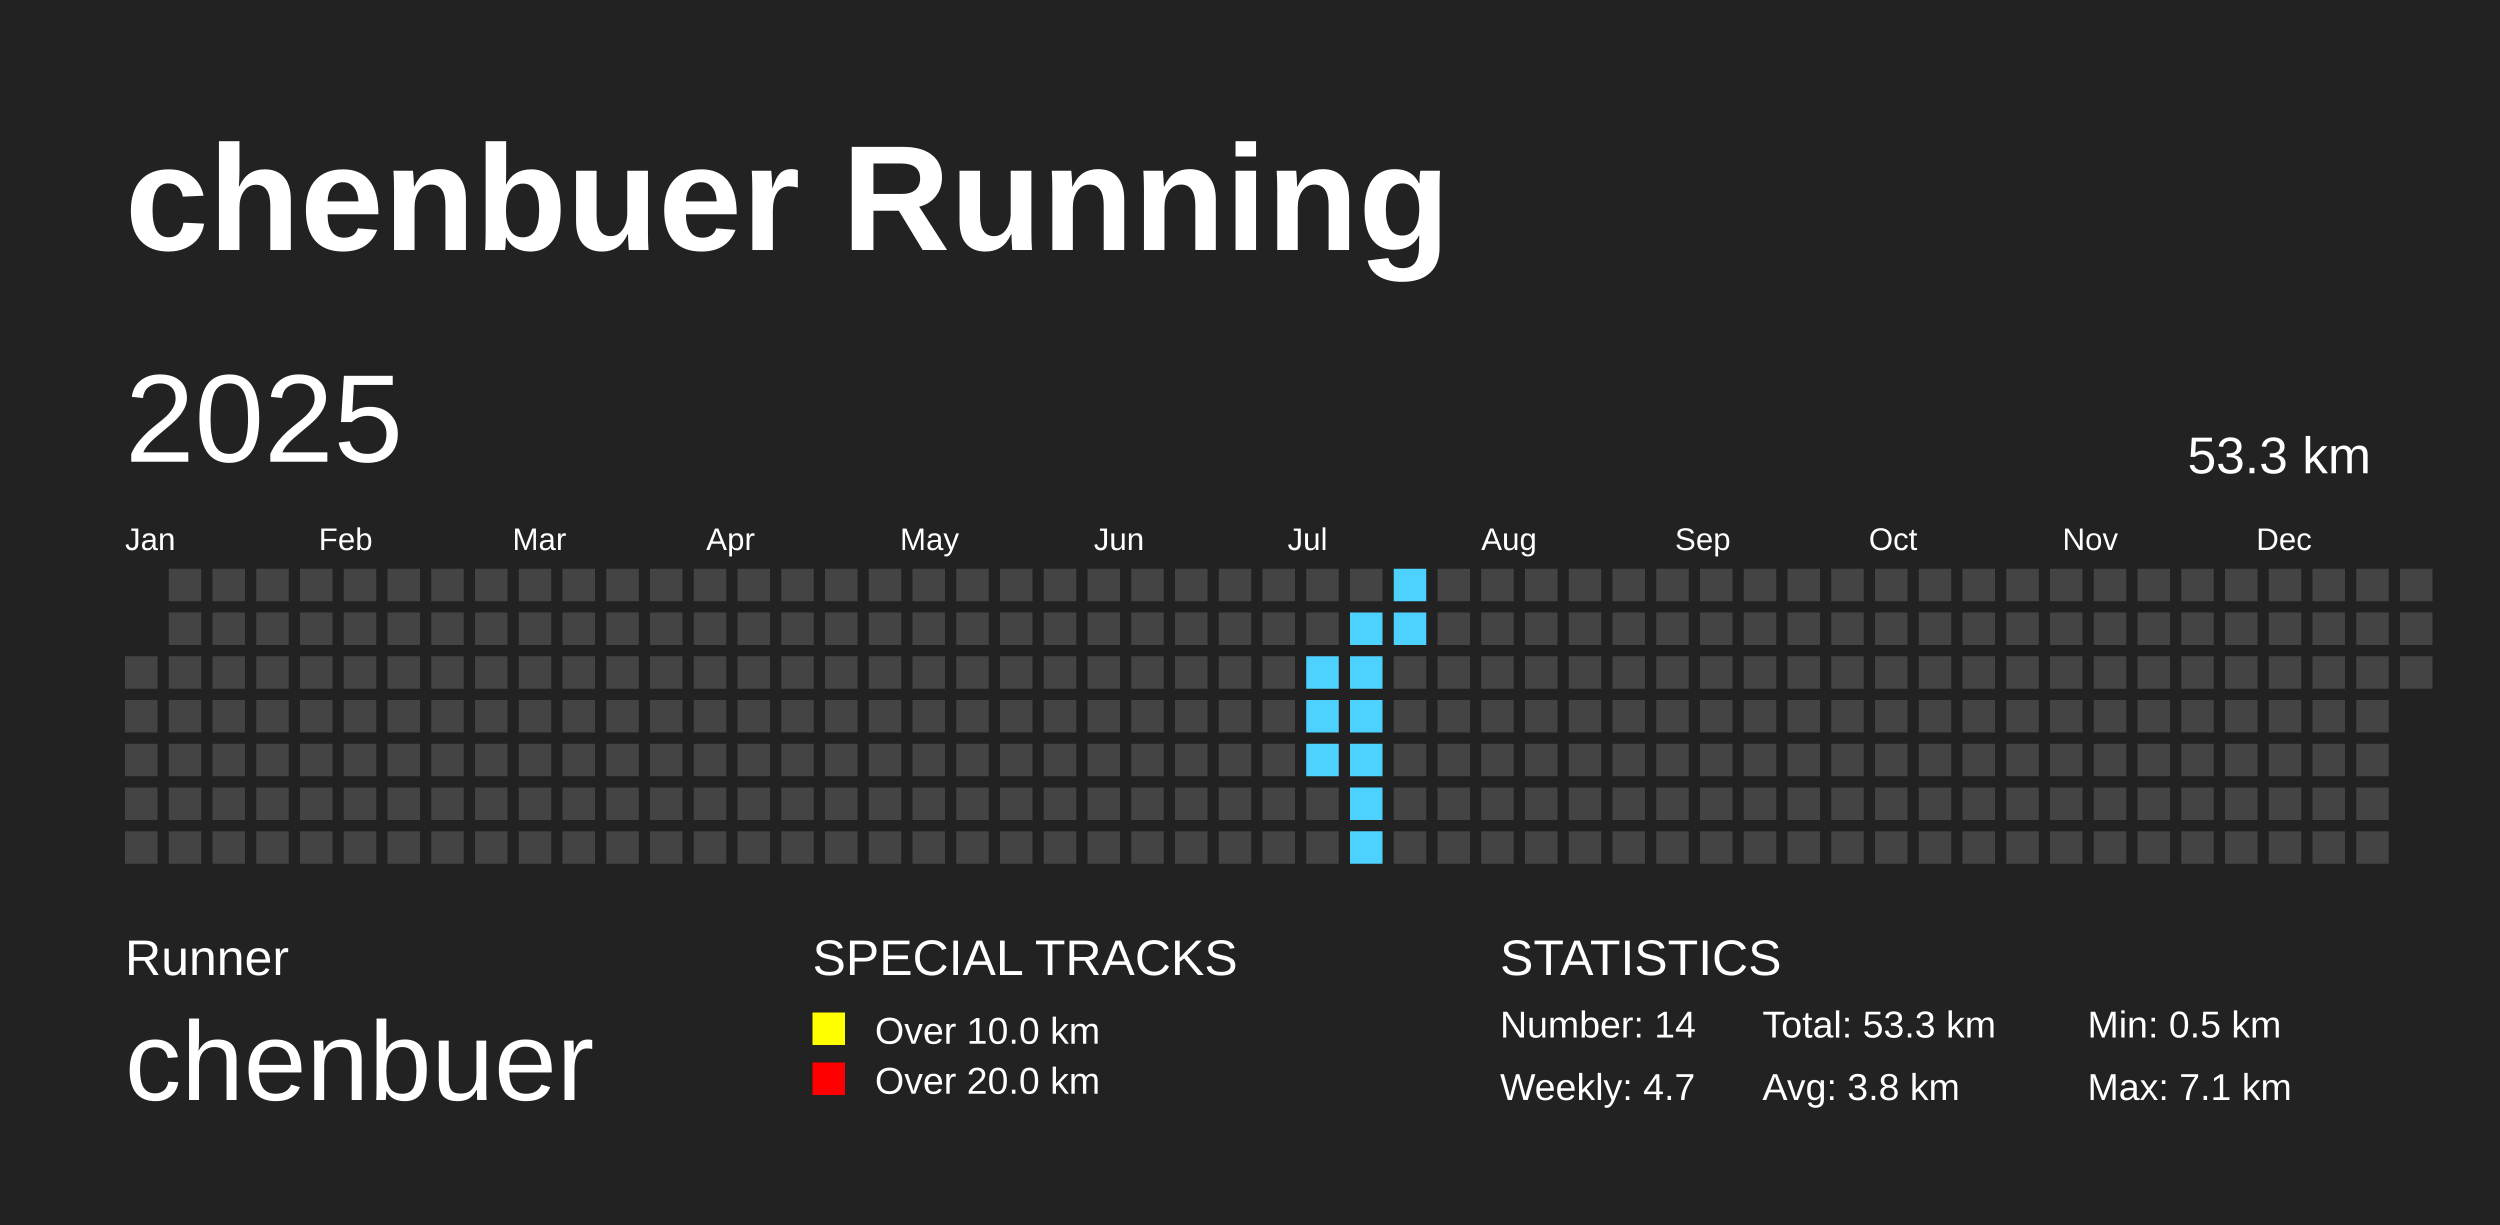
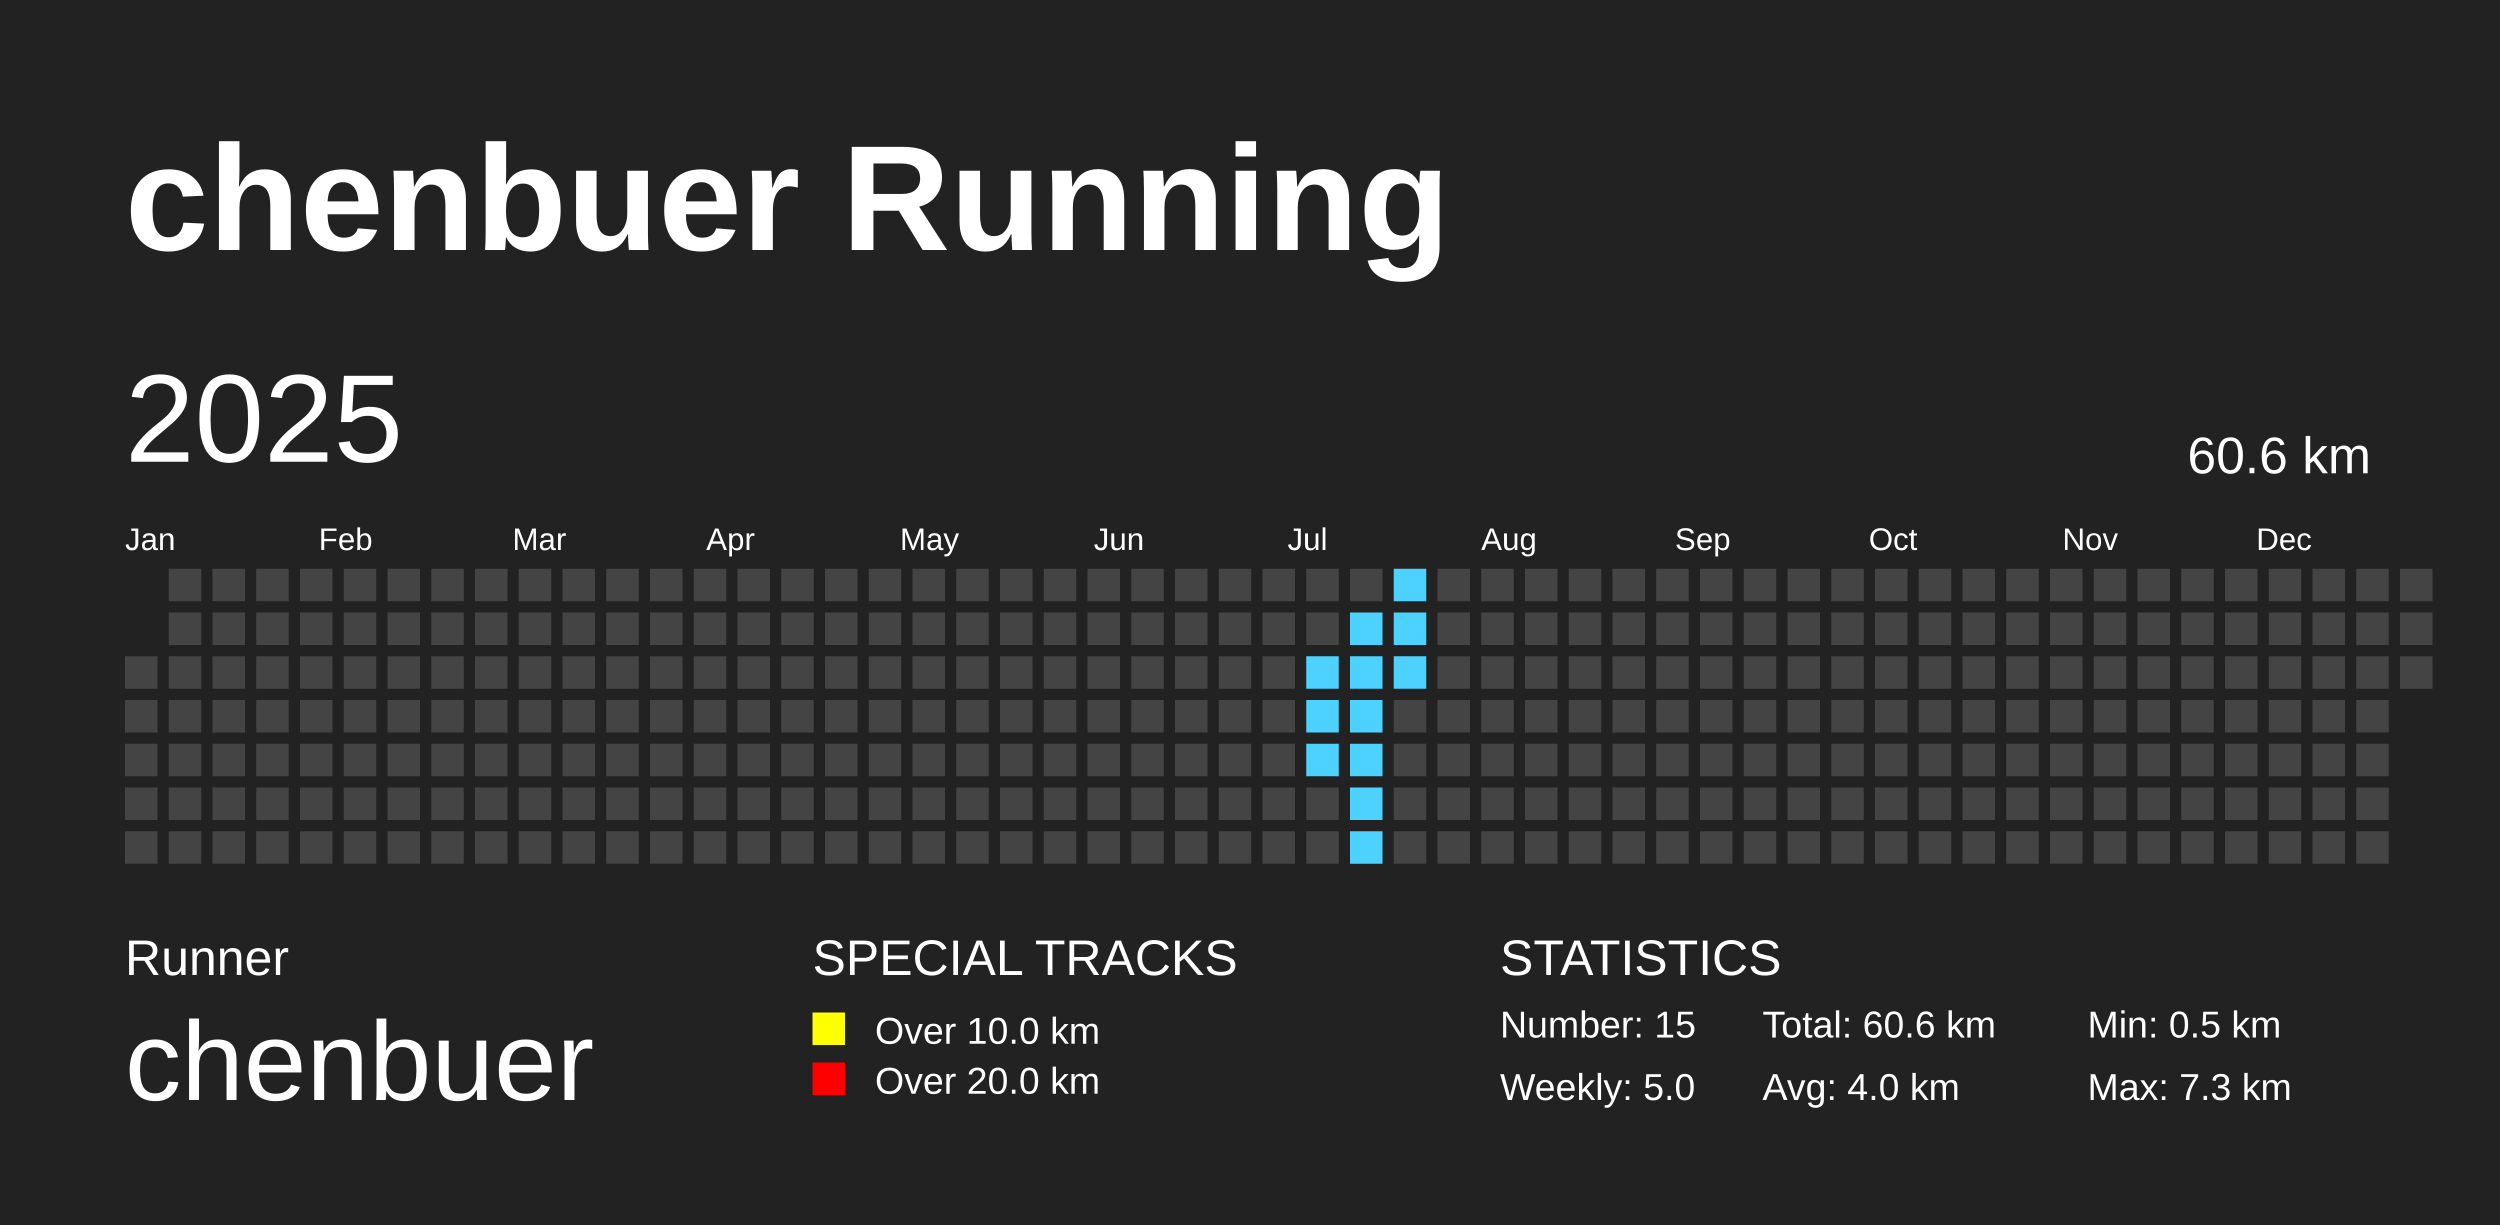
<svg xmlns="http://www.w3.org/2000/svg" baseProfile="full" height="98mm" version="1.1" viewBox="0,0,200,98" width="200mm">
  <defs />
  <rect fill="#222222" height="98" width="200" x="0" y="0" />
  <text fill="#FFFFFF" style="font-size:12px; font-family:Arial; font-weight:bold;" x="10" y="20">chenbuer Running</text>
  <text fill="#FFFFFF" style="font-size:4px; font-family:Arial" x="10" y="78">Runner</text>
  <text fill="#FFFFFF" style="font-size:9px; font-family:Arial" x="10" y="88">chenbuer</text>
  <text fill="#FFFFFF" style="font-size:4px; font-family:Arial" x="65" y="78">SPECIAL TRACKS</text>
  <rect fill="yellow" height="2.6" width="2.6" x="65" y="81" />
  <text fill="#FFFFFF" style="font-size:3px; font-family:Arial" x="70" y="83.5">Over 10.0 km</text>
  <rect fill="red" height="2.6" width="2.6" x="65" y="85" />
  <text fill="#FFFFFF" style="font-size:3px; font-family:Arial" x="70" y="87.5">Over 20.0 km</text>
  <text fill="#FFFFFF" style="font-size:4px; font-family:Arial" x="120" y="78">STATISTICS</text>
-   <text fill="#FFFFFF" style="font-size:3px; font-family:Arial" x="120" y="83">Number: 14</text>
-   <text fill="#FFFFFF" style="font-size:3px; font-family:Arial" x="120" y="88">Weekly: 4.7</text>
-   <text fill="#FFFFFF" style="font-size:3px; font-family:Arial" x="141" y="83">Total: 53.3 km</text>
-   <text fill="#FFFFFF" style="font-size:3px; font-family:Arial" x="141" y="88">Avg: 3.8 km</text>
+   <text fill="#FFFFFF" style="font-size:3px; font-family:Arial" x="120" y="83">Number: 15</text>
+   <text fill="#FFFFFF" style="font-size:3px; font-family:Arial" x="120" y="88">Weekly: 5.0</text>
+   <text fill="#FFFFFF" style="font-size:3px; font-family:Arial" x="141" y="83">Total: 60.6 km</text>
+   <text fill="#FFFFFF" style="font-size:3px; font-family:Arial" x="141" y="88">Avg: 4.0 km</text>
  <text fill="#FFFFFF" style="font-size:3px; font-family:Arial" x="167" y="83">Min: 0.5 km</text>
-   <text fill="#FFFFFF" style="font-size:3px; font-family:Arial" x="167" y="88">Max: 7.1 km</text>
+   <text fill="#FFFFFF" style="font-size:3px; font-family:Arial" x="167" y="88">Max: 7.3 km</text>
  <text dominant-baseline="hanging" fill="#FFFFFF" style="font-size:10.0px; font-family:Arial;" x="10" y="30">2025</text>
-   <text dominant-baseline="hanging" fill="#FFFFFF" style="font-size:4.125px; font-family:Arial;" x="175" y="35">53.3 km</text>
+   <text dominant-baseline="hanging" fill="#FFFFFF" style="font-size:4.125px; font-family:Arial;" x="175" y="35">60.6 km</text>
  <text fill="#FFFFFF" style="font-size:2.5px; font-family:Arial" x="10.0" y="44">Jan</text>
  <text fill="#FFFFFF" style="font-size:2.5px; font-family:Arial" x="25.5" y="44">Feb</text>
  <text fill="#FFFFFF" style="font-size:2.5px; font-family:Arial" x="41.0" y="44">Mar</text>
  <text fill="#FFFFFF" style="font-size:2.5px; font-family:Arial" x="56.5" y="44">Apr</text>
  <text fill="#FFFFFF" style="font-size:2.5px; font-family:Arial" x="72.0" y="44">May</text>
  <text fill="#FFFFFF" style="font-size:2.5px; font-family:Arial" x="87.5" y="44">Jun</text>
  <text fill="#FFFFFF" style="font-size:2.5px; font-family:Arial" x="103.0" y="44">Jul</text>
  <text fill="#FFFFFF" style="font-size:2.5px; font-family:Arial" x="118.5" y="44">Aug</text>
  <text fill="#FFFFFF" style="font-size:2.5px; font-family:Arial" x="134.0" y="44">Sep</text>
  <text fill="#FFFFFF" style="font-size:2.5px; font-family:Arial" x="149.5" y="44">Oct</text>
  <text fill="#FFFFFF" style="font-size:2.5px; font-family:Arial" x="165.0" y="44">Nov</text>
  <text fill="#FFFFFF" style="font-size:2.5px; font-family:Arial" x="180.5" y="44">Dec</text>
  <rect fill="#444444" height="2.6" width="2.6" x="10.0" y="52.5" />
  <rect fill="#444444" height="2.6" width="2.6" x="10.0" y="56.0" />
  <rect fill="#444444" height="2.6" width="2.6" x="10.0" y="59.5" />
  <rect fill="#444444" height="2.6" width="2.6" x="10.0" y="63.0" />
  <rect fill="#444444" height="2.6" width="2.6" x="10.0" y="66.5" />
  <rect fill="#444444" height="2.6" width="2.6" x="13.5" y="45.5" />
  <rect fill="#444444" height="2.6" width="2.6" x="13.5" y="49.0" />
  <rect fill="#444444" height="2.6" width="2.6" x="13.5" y="52.5" />
  <rect fill="#444444" height="2.6" width="2.6" x="13.5" y="56.0" />
  <rect fill="#444444" height="2.6" width="2.6" x="13.5" y="59.5" />
  <rect fill="#444444" height="2.6" width="2.6" x="13.5" y="63.0" />
  <rect fill="#444444" height="2.6" width="2.6" x="13.5" y="66.5" />
  <rect fill="#444444" height="2.6" width="2.6" x="17.0" y="45.5" />
  <rect fill="#444444" height="2.6" width="2.6" x="17.0" y="49.0" />
  <rect fill="#444444" height="2.6" width="2.6" x="17.0" y="52.5" />
  <rect fill="#444444" height="2.6" width="2.6" x="17.0" y="56.0" />
  <rect fill="#444444" height="2.6" width="2.6" x="17.0" y="59.5" />
  <rect fill="#444444" height="2.6" width="2.6" x="17.0" y="63.0" />
  <rect fill="#444444" height="2.6" width="2.6" x="17.0" y="66.5" />
  <rect fill="#444444" height="2.6" width="2.6" x="20.5" y="45.5" />
  <rect fill="#444444" height="2.6" width="2.6" x="20.5" y="49.0" />
  <rect fill="#444444" height="2.6" width="2.6" x="20.5" y="52.5" />
  <rect fill="#444444" height="2.6" width="2.6" x="20.5" y="56.0" />
  <rect fill="#444444" height="2.6" width="2.6" x="20.5" y="59.5" />
  <rect fill="#444444" height="2.6" width="2.6" x="20.5" y="63.0" />
  <rect fill="#444444" height="2.6" width="2.6" x="20.5" y="66.5" />
  <rect fill="#444444" height="2.6" width="2.6" x="24.0" y="45.5" />
  <rect fill="#444444" height="2.6" width="2.6" x="24.0" y="49.0" />
  <rect fill="#444444" height="2.6" width="2.6" x="24.0" y="52.5" />
  <rect fill="#444444" height="2.6" width="2.6" x="24.0" y="56.0" />
  <rect fill="#444444" height="2.6" width="2.6" x="24.0" y="59.5" />
  <rect fill="#444444" height="2.6" width="2.6" x="24.0" y="63.0" />
  <rect fill="#444444" height="2.6" width="2.6" x="24.0" y="66.5" />
  <rect fill="#444444" height="2.6" width="2.6" x="27.5" y="45.5" />
  <rect fill="#444444" height="2.6" width="2.6" x="27.5" y="49.0" />
  <rect fill="#444444" height="2.6" width="2.6" x="27.5" y="52.5" />
  <rect fill="#444444" height="2.6" width="2.6" x="27.5" y="56.0" />
  <rect fill="#444444" height="2.6" width="2.6" x="27.5" y="59.5" />
  <rect fill="#444444" height="2.6" width="2.6" x="27.5" y="63.0" />
  <rect fill="#444444" height="2.6" width="2.6" x="27.5" y="66.5" />
  <rect fill="#444444" height="2.6" width="2.6" x="31.0" y="45.5" />
  <rect fill="#444444" height="2.6" width="2.6" x="31.0" y="49.0" />
  <rect fill="#444444" height="2.6" width="2.6" x="31.0" y="52.5" />
  <rect fill="#444444" height="2.6" width="2.6" x="31.0" y="56.0" />
  <rect fill="#444444" height="2.6" width="2.6" x="31.0" y="59.5" />
  <rect fill="#444444" height="2.6" width="2.6" x="31.0" y="63.0" />
  <rect fill="#444444" height="2.6" width="2.6" x="31.0" y="66.5" />
  <rect fill="#444444" height="2.6" width="2.6" x="34.5" y="45.5" />
  <rect fill="#444444" height="2.6" width="2.6" x="34.5" y="49.0" />
  <rect fill="#444444" height="2.6" width="2.6" x="34.5" y="52.5" />
  <rect fill="#444444" height="2.6" width="2.6" x="34.5" y="56.0" />
  <rect fill="#444444" height="2.6" width="2.6" x="34.5" y="59.5" />
  <rect fill="#444444" height="2.6" width="2.6" x="34.5" y="63.0" />
  <rect fill="#444444" height="2.6" width="2.6" x="34.5" y="66.5" />
  <rect fill="#444444" height="2.6" width="2.6" x="38.0" y="45.5" />
  <rect fill="#444444" height="2.6" width="2.6" x="38.0" y="49.0" />
  <rect fill="#444444" height="2.6" width="2.6" x="38.0" y="52.5" />
  <rect fill="#444444" height="2.6" width="2.6" x="38.0" y="56.0" />
  <rect fill="#444444" height="2.6" width="2.6" x="38.0" y="59.5" />
  <rect fill="#444444" height="2.6" width="2.6" x="38.0" y="63.0" />
  <rect fill="#444444" height="2.6" width="2.6" x="38.0" y="66.5" />
  <rect fill="#444444" height="2.6" width="2.6" x="41.5" y="45.5" />
  <rect fill="#444444" height="2.6" width="2.6" x="41.5" y="49.0" />
  <rect fill="#444444" height="2.6" width="2.6" x="41.5" y="52.5" />
  <rect fill="#444444" height="2.6" width="2.6" x="41.5" y="56.0" />
  <rect fill="#444444" height="2.6" width="2.6" x="41.5" y="59.5" />
  <rect fill="#444444" height="2.6" width="2.6" x="41.5" y="63.0" />
  <rect fill="#444444" height="2.6" width="2.6" x="41.5" y="66.5" />
  <rect fill="#444444" height="2.6" width="2.6" x="45.0" y="45.5" />
  <rect fill="#444444" height="2.6" width="2.6" x="45.0" y="49.0" />
  <rect fill="#444444" height="2.6" width="2.6" x="45.0" y="52.5" />
  <rect fill="#444444" height="2.6" width="2.6" x="45.0" y="56.0" />
  <rect fill="#444444" height="2.6" width="2.6" x="45.0" y="59.5" />
  <rect fill="#444444" height="2.6" width="2.6" x="45.0" y="63.0" />
  <rect fill="#444444" height="2.6" width="2.6" x="45.0" y="66.5" />
  <rect fill="#444444" height="2.6" width="2.6" x="48.5" y="45.5" />
  <rect fill="#444444" height="2.6" width="2.6" x="48.5" y="49.0" />
  <rect fill="#444444" height="2.6" width="2.6" x="48.5" y="52.5" />
  <rect fill="#444444" height="2.6" width="2.6" x="48.5" y="56.0" />
  <rect fill="#444444" height="2.6" width="2.6" x="48.5" y="59.5" />
  <rect fill="#444444" height="2.6" width="2.6" x="48.5" y="63.0" />
  <rect fill="#444444" height="2.6" width="2.6" x="48.5" y="66.5" />
  <rect fill="#444444" height="2.6" width="2.6" x="52.0" y="45.5" />
  <rect fill="#444444" height="2.6" width="2.6" x="52.0" y="49.0" />
  <rect fill="#444444" height="2.6" width="2.6" x="52.0" y="52.5" />
  <rect fill="#444444" height="2.6" width="2.6" x="52.0" y="56.0" />
  <rect fill="#444444" height="2.6" width="2.6" x="52.0" y="59.5" />
  <rect fill="#444444" height="2.6" width="2.6" x="52.0" y="63.0" />
  <rect fill="#444444" height="2.6" width="2.6" x="52.0" y="66.5" />
  <rect fill="#444444" height="2.6" width="2.6" x="55.5" y="45.5" />
  <rect fill="#444444" height="2.6" width="2.6" x="55.5" y="49.0" />
  <rect fill="#444444" height="2.6" width="2.6" x="55.5" y="52.5" />
  <rect fill="#444444" height="2.6" width="2.6" x="55.5" y="56.0" />
  <rect fill="#444444" height="2.6" width="2.6" x="55.5" y="59.5" />
  <rect fill="#444444" height="2.6" width="2.6" x="55.5" y="63.0" />
  <rect fill="#444444" height="2.6" width="2.6" x="55.5" y="66.5" />
  <rect fill="#444444" height="2.6" width="2.6" x="59.0" y="45.5" />
  <rect fill="#444444" height="2.6" width="2.6" x="59.0" y="49.0" />
  <rect fill="#444444" height="2.6" width="2.6" x="59.0" y="52.5" />
  <rect fill="#444444" height="2.6" width="2.6" x="59.0" y="56.0" />
  <rect fill="#444444" height="2.6" width="2.6" x="59.0" y="59.5" />
  <rect fill="#444444" height="2.6" width="2.6" x="59.0" y="63.0" />
  <rect fill="#444444" height="2.6" width="2.6" x="59.0" y="66.5" />
  <rect fill="#444444" height="2.6" width="2.6" x="62.5" y="45.5" />
  <rect fill="#444444" height="2.6" width="2.6" x="62.5" y="49.0" />
  <rect fill="#444444" height="2.6" width="2.6" x="62.5" y="52.5" />
  <rect fill="#444444" height="2.6" width="2.6" x="62.5" y="56.0" />
  <rect fill="#444444" height="2.6" width="2.6" x="62.5" y="59.5" />
  <rect fill="#444444" height="2.6" width="2.6" x="62.5" y="63.0" />
  <rect fill="#444444" height="2.6" width="2.6" x="62.5" y="66.5" />
  <rect fill="#444444" height="2.6" width="2.6" x="66.0" y="45.5" />
  <rect fill="#444444" height="2.6" width="2.6" x="66.0" y="49.0" />
  <rect fill="#444444" height="2.6" width="2.6" x="66.0" y="52.5" />
  <rect fill="#444444" height="2.6" width="2.6" x="66.0" y="56.0" />
  <rect fill="#444444" height="2.6" width="2.6" x="66.0" y="59.5" />
  <rect fill="#444444" height="2.6" width="2.6" x="66.0" y="63.0" />
  <rect fill="#444444" height="2.6" width="2.6" x="66.0" y="66.5" />
  <rect fill="#444444" height="2.6" width="2.6" x="69.5" y="45.5" />
  <rect fill="#444444" height="2.6" width="2.6" x="69.5" y="49.0" />
  <rect fill="#444444" height="2.6" width="2.6" x="69.5" y="52.5" />
  <rect fill="#444444" height="2.6" width="2.6" x="69.5" y="56.0" />
  <rect fill="#444444" height="2.6" width="2.6" x="69.5" y="59.5" />
  <rect fill="#444444" height="2.6" width="2.6" x="69.5" y="63.0" />
  <rect fill="#444444" height="2.6" width="2.6" x="69.5" y="66.5" />
  <rect fill="#444444" height="2.6" width="2.6" x="73.0" y="45.5" />
  <rect fill="#444444" height="2.6" width="2.6" x="73.0" y="49.0" />
  <rect fill="#444444" height="2.6" width="2.6" x="73.0" y="52.5" />
  <rect fill="#444444" height="2.6" width="2.6" x="73.0" y="56.0" />
  <rect fill="#444444" height="2.6" width="2.6" x="73.0" y="59.5" />
  <rect fill="#444444" height="2.6" width="2.6" x="73.0" y="63.0" />
  <rect fill="#444444" height="2.6" width="2.6" x="73.0" y="66.5" />
  <rect fill="#444444" height="2.6" width="2.6" x="76.5" y="45.5" />
  <rect fill="#444444" height="2.6" width="2.6" x="76.5" y="49.0" />
  <rect fill="#444444" height="2.6" width="2.6" x="76.5" y="52.5" />
  <rect fill="#444444" height="2.6" width="2.6" x="76.5" y="56.0" />
  <rect fill="#444444" height="2.6" width="2.6" x="76.5" y="59.5" />
  <rect fill="#444444" height="2.6" width="2.6" x="76.5" y="63.0" />
  <rect fill="#444444" height="2.6" width="2.6" x="76.5" y="66.5" />
  <rect fill="#444444" height="2.6" width="2.6" x="80.0" y="45.5" />
  <rect fill="#444444" height="2.6" width="2.6" x="80.0" y="49.0" />
  <rect fill="#444444" height="2.6" width="2.6" x="80.0" y="52.5" />
  <rect fill="#444444" height="2.6" width="2.6" x="80.0" y="56.0" />
  <rect fill="#444444" height="2.6" width="2.6" x="80.0" y="59.5" />
  <rect fill="#444444" height="2.6" width="2.6" x="80.0" y="63.0" />
  <rect fill="#444444" height="2.6" width="2.6" x="80.0" y="66.5" />
  <rect fill="#444444" height="2.6" width="2.6" x="83.5" y="45.5" />
  <rect fill="#444444" height="2.6" width="2.6" x="83.5" y="49.0" />
  <rect fill="#444444" height="2.6" width="2.6" x="83.5" y="52.5" />
  <rect fill="#444444" height="2.6" width="2.6" x="83.5" y="56.0" />
  <rect fill="#444444" height="2.6" width="2.6" x="83.5" y="59.5" />
  <rect fill="#444444" height="2.6" width="2.6" x="83.5" y="63.0" />
  <rect fill="#444444" height="2.6" width="2.6" x="83.5" y="66.5" />
  <rect fill="#444444" height="2.6" width="2.6" x="87.0" y="45.5" />
  <rect fill="#444444" height="2.6" width="2.6" x="87.0" y="49.0" />
  <rect fill="#444444" height="2.6" width="2.6" x="87.0" y="52.5" />
  <rect fill="#444444" height="2.6" width="2.6" x="87.0" y="56.0" />
  <rect fill="#444444" height="2.6" width="2.6" x="87.0" y="59.5" />
  <rect fill="#444444" height="2.6" width="2.6" x="87.0" y="63.0" />
  <rect fill="#444444" height="2.6" width="2.6" x="87.0" y="66.5" />
  <rect fill="#444444" height="2.6" width="2.6" x="90.5" y="45.5" />
  <rect fill="#444444" height="2.6" width="2.6" x="90.5" y="49.0" />
  <rect fill="#444444" height="2.6" width="2.6" x="90.5" y="52.5" />
  <rect fill="#444444" height="2.6" width="2.6" x="90.5" y="56.0" />
  <rect fill="#444444" height="2.6" width="2.6" x="90.5" y="59.5" />
  <rect fill="#444444" height="2.6" width="2.6" x="90.5" y="63.0" />
  <rect fill="#444444" height="2.6" width="2.6" x="90.5" y="66.5" />
  <rect fill="#444444" height="2.6" width="2.6" x="94.0" y="45.5" />
  <rect fill="#444444" height="2.6" width="2.6" x="94.0" y="49.0" />
  <rect fill="#444444" height="2.6" width="2.6" x="94.0" y="52.5" />
  <rect fill="#444444" height="2.6" width="2.6" x="94.0" y="56.0" />
  <rect fill="#444444" height="2.6" width="2.6" x="94.0" y="59.5" />
  <rect fill="#444444" height="2.6" width="2.6" x="94.0" y="63.0" />
  <rect fill="#444444" height="2.6" width="2.6" x="94.0" y="66.5" />
  <rect fill="#444444" height="2.6" width="2.6" x="97.5" y="45.5" />
  <rect fill="#444444" height="2.6" width="2.6" x="97.5" y="49.0" />
  <rect fill="#444444" height="2.6" width="2.6" x="97.5" y="52.5" />
  <rect fill="#444444" height="2.6" width="2.6" x="97.5" y="56.0" />
  <rect fill="#444444" height="2.6" width="2.6" x="97.5" y="59.5" />
  <rect fill="#444444" height="2.6" width="2.6" x="97.5" y="63.0" />
  <rect fill="#444444" height="2.6" width="2.6" x="97.5" y="66.5" />
  <rect fill="#444444" height="2.6" width="2.6" x="101.0" y="45.5" />
  <rect fill="#444444" height="2.6" width="2.6" x="101.0" y="49.0" />
  <rect fill="#444444" height="2.6" width="2.6" x="101.0" y="52.5" />
  <rect fill="#444444" height="2.6" width="2.6" x="101.0" y="56.0" />
  <rect fill="#444444" height="2.6" width="2.6" x="101.0" y="59.5" />
  <rect fill="#444444" height="2.6" width="2.6" x="101.0" y="63.0" />
  <rect fill="#444444" height="2.6" width="2.6" x="101.0" y="66.5" />
  <rect fill="#444444" height="2.6" width="2.6" x="104.5" y="45.5" />
  <rect fill="#444444" height="2.6" width="2.6" x="104.5" y="49.0" />
  <rect fill="#4DD2FF" height="2.6" width="2.6" x="104.5" y="52.5" />
  <rect fill="#4DD2FF" height="2.6" width="2.6" x="104.5" y="56.0" />
  <rect fill="#4DD2FF" height="2.6" width="2.6" x="104.5" y="59.5" />
  <rect fill="#444444" height="2.6" width="2.6" x="104.5" y="63.0" />
  <rect fill="#444444" height="2.6" width="2.6" x="104.5" y="66.5" />
  <rect fill="#444444" height="2.6" width="2.6" x="108.0" y="45.5" />
  <rect fill="#4DD2FF" height="2.6" width="2.6" x="108.0" y="49.0" />
  <rect fill="#4DD2FF" height="2.6" width="2.6" x="108.0" y="52.5" />
  <rect fill="#4DD2FF" height="2.6" width="2.6" x="108.0" y="56.0" />
  <rect fill="#4DD2FF" height="2.6" width="2.6" x="108.0" y="59.5" />
  <rect fill="#4DD2FF" height="2.6" width="2.6" x="108.0" y="63.0" />
  <rect fill="#4DD2FF" height="2.6" width="2.6" x="108.0" y="66.5" />
  <rect fill="#4DD2FF" height="2.6" width="2.6" x="111.5" y="45.5" />
  <rect fill="#4DD2FF" height="2.6" width="2.6" x="111.5" y="49.0" />
-   <rect fill="#444444" height="2.6" width="2.6" x="111.5" y="52.5" />
+   <rect fill="#4DD2FF" height="2.6" width="2.6" x="111.5" y="52.5" />
  <rect fill="#444444" height="2.6" width="2.6" x="111.5" y="56.0" />
  <rect fill="#444444" height="2.6" width="2.6" x="111.5" y="59.5" />
  <rect fill="#444444" height="2.6" width="2.6" x="111.5" y="63.0" />
  <rect fill="#444444" height="2.6" width="2.6" x="111.5" y="66.5" />
  <rect fill="#444444" height="2.6" width="2.6" x="115.0" y="45.5" />
  <rect fill="#444444" height="2.6" width="2.6" x="115.0" y="49.0" />
  <rect fill="#444444" height="2.6" width="2.6" x="115.0" y="52.5" />
  <rect fill="#444444" height="2.6" width="2.6" x="115.0" y="56.0" />
  <rect fill="#444444" height="2.6" width="2.6" x="115.0" y="59.5" />
  <rect fill="#444444" height="2.6" width="2.6" x="115.0" y="63.0" />
  <rect fill="#444444" height="2.6" width="2.6" x="115.0" y="66.5" />
  <rect fill="#444444" height="2.6" width="2.6" x="118.5" y="45.5" />
  <rect fill="#444444" height="2.6" width="2.6" x="118.5" y="49.0" />
  <rect fill="#444444" height="2.6" width="2.6" x="118.5" y="52.5" />
  <rect fill="#444444" height="2.6" width="2.6" x="118.5" y="56.0" />
  <rect fill="#444444" height="2.6" width="2.6" x="118.5" y="59.5" />
  <rect fill="#444444" height="2.6" width="2.6" x="118.5" y="63.0" />
  <rect fill="#444444" height="2.6" width="2.6" x="118.5" y="66.5" />
  <rect fill="#444444" height="2.6" width="2.6" x="122.0" y="45.5" />
  <rect fill="#444444" height="2.6" width="2.6" x="122.0" y="49.0" />
  <rect fill="#444444" height="2.6" width="2.6" x="122.0" y="52.5" />
  <rect fill="#444444" height="2.6" width="2.6" x="122.0" y="56.0" />
  <rect fill="#444444" height="2.6" width="2.6" x="122.0" y="59.5" />
  <rect fill="#444444" height="2.6" width="2.6" x="122.0" y="63.0" />
  <rect fill="#444444" height="2.6" width="2.6" x="122.0" y="66.5" />
  <rect fill="#444444" height="2.6" width="2.6" x="125.5" y="45.5" />
  <rect fill="#444444" height="2.6" width="2.6" x="125.5" y="49.0" />
  <rect fill="#444444" height="2.6" width="2.6" x="125.5" y="52.5" />
  <rect fill="#444444" height="2.6" width="2.6" x="125.5" y="56.0" />
  <rect fill="#444444" height="2.6" width="2.6" x="125.5" y="59.5" />
  <rect fill="#444444" height="2.6" width="2.6" x="125.5" y="63.0" />
  <rect fill="#444444" height="2.6" width="2.6" x="125.5" y="66.5" />
  <rect fill="#444444" height="2.6" width="2.6" x="129.0" y="45.5" />
  <rect fill="#444444" height="2.6" width="2.6" x="129.0" y="49.0" />
  <rect fill="#444444" height="2.6" width="2.6" x="129.0" y="52.5" />
  <rect fill="#444444" height="2.6" width="2.6" x="129.0" y="56.0" />
  <rect fill="#444444" height="2.6" width="2.6" x="129.0" y="59.5" />
  <rect fill="#444444" height="2.6" width="2.6" x="129.0" y="63.0" />
  <rect fill="#444444" height="2.6" width="2.6" x="129.0" y="66.5" />
  <rect fill="#444444" height="2.6" width="2.6" x="132.5" y="45.5" />
  <rect fill="#444444" height="2.6" width="2.6" x="132.5" y="49.0" />
  <rect fill="#444444" height="2.6" width="2.6" x="132.5" y="52.5" />
  <rect fill="#444444" height="2.6" width="2.6" x="132.5" y="56.0" />
  <rect fill="#444444" height="2.6" width="2.6" x="132.5" y="59.5" />
  <rect fill="#444444" height="2.6" width="2.6" x="132.5" y="63.0" />
  <rect fill="#444444" height="2.6" width="2.6" x="132.5" y="66.5" />
  <rect fill="#444444" height="2.6" width="2.6" x="136.0" y="45.5" />
  <rect fill="#444444" height="2.6" width="2.6" x="136.0" y="49.0" />
  <rect fill="#444444" height="2.6" width="2.6" x="136.0" y="52.5" />
  <rect fill="#444444" height="2.6" width="2.6" x="136.0" y="56.0" />
  <rect fill="#444444" height="2.6" width="2.6" x="136.0" y="59.5" />
  <rect fill="#444444" height="2.6" width="2.6" x="136.0" y="63.0" />
  <rect fill="#444444" height="2.6" width="2.6" x="136.0" y="66.5" />
  <rect fill="#444444" height="2.6" width="2.6" x="139.5" y="45.5" />
  <rect fill="#444444" height="2.6" width="2.6" x="139.5" y="49.0" />
  <rect fill="#444444" height="2.6" width="2.6" x="139.5" y="52.5" />
  <rect fill="#444444" height="2.6" width="2.6" x="139.5" y="56.0" />
  <rect fill="#444444" height="2.6" width="2.6" x="139.5" y="59.5" />
  <rect fill="#444444" height="2.6" width="2.6" x="139.5" y="63.0" />
  <rect fill="#444444" height="2.6" width="2.6" x="139.5" y="66.5" />
  <rect fill="#444444" height="2.6" width="2.6" x="143.0" y="45.5" />
  <rect fill="#444444" height="2.6" width="2.6" x="143.0" y="49.0" />
  <rect fill="#444444" height="2.6" width="2.6" x="143.0" y="52.5" />
  <rect fill="#444444" height="2.6" width="2.6" x="143.0" y="56.0" />
  <rect fill="#444444" height="2.6" width="2.6" x="143.0" y="59.5" />
  <rect fill="#444444" height="2.6" width="2.6" x="143.0" y="63.0" />
  <rect fill="#444444" height="2.6" width="2.6" x="143.0" y="66.5" />
  <rect fill="#444444" height="2.6" width="2.6" x="146.5" y="45.5" />
  <rect fill="#444444" height="2.6" width="2.6" x="146.5" y="49.0" />
  <rect fill="#444444" height="2.6" width="2.6" x="146.5" y="52.5" />
  <rect fill="#444444" height="2.6" width="2.6" x="146.5" y="56.0" />
  <rect fill="#444444" height="2.6" width="2.6" x="146.5" y="59.5" />
  <rect fill="#444444" height="2.6" width="2.6" x="146.5" y="63.0" />
  <rect fill="#444444" height="2.6" width="2.6" x="146.5" y="66.5" />
  <rect fill="#444444" height="2.6" width="2.6" x="150.0" y="45.5" />
  <rect fill="#444444" height="2.6" width="2.6" x="150.0" y="49.0" />
  <rect fill="#444444" height="2.6" width="2.6" x="150.0" y="52.5" />
  <rect fill="#444444" height="2.6" width="2.6" x="150.0" y="56.0" />
  <rect fill="#444444" height="2.6" width="2.6" x="150.0" y="59.5" />
  <rect fill="#444444" height="2.6" width="2.6" x="150.0" y="63.0" />
  <rect fill="#444444" height="2.6" width="2.6" x="150.0" y="66.5" />
  <rect fill="#444444" height="2.6" width="2.6" x="153.5" y="45.5" />
  <rect fill="#444444" height="2.6" width="2.6" x="153.5" y="49.0" />
  <rect fill="#444444" height="2.6" width="2.6" x="153.5" y="52.5" />
  <rect fill="#444444" height="2.6" width="2.6" x="153.5" y="56.0" />
  <rect fill="#444444" height="2.6" width="2.6" x="153.5" y="59.5" />
  <rect fill="#444444" height="2.6" width="2.6" x="153.5" y="63.0" />
  <rect fill="#444444" height="2.6" width="2.6" x="153.5" y="66.5" />
  <rect fill="#444444" height="2.6" width="2.6" x="157.0" y="45.5" />
  <rect fill="#444444" height="2.6" width="2.6" x="157.0" y="49.0" />
  <rect fill="#444444" height="2.6" width="2.6" x="157.0" y="52.5" />
  <rect fill="#444444" height="2.6" width="2.6" x="157.0" y="56.0" />
  <rect fill="#444444" height="2.6" width="2.6" x="157.0" y="59.5" />
  <rect fill="#444444" height="2.6" width="2.6" x="157.0" y="63.0" />
  <rect fill="#444444" height="2.6" width="2.6" x="157.0" y="66.5" />
  <rect fill="#444444" height="2.6" width="2.6" x="160.5" y="45.5" />
  <rect fill="#444444" height="2.6" width="2.6" x="160.5" y="49.0" />
  <rect fill="#444444" height="2.6" width="2.6" x="160.5" y="52.5" />
  <rect fill="#444444" height="2.6" width="2.6" x="160.5" y="56.0" />
  <rect fill="#444444" height="2.6" width="2.6" x="160.5" y="59.5" />
  <rect fill="#444444" height="2.6" width="2.6" x="160.5" y="63.0" />
  <rect fill="#444444" height="2.6" width="2.6" x="160.5" y="66.5" />
  <rect fill="#444444" height="2.6" width="2.6" x="164.0" y="45.5" />
  <rect fill="#444444" height="2.6" width="2.6" x="164.0" y="49.0" />
  <rect fill="#444444" height="2.6" width="2.6" x="164.0" y="52.5" />
  <rect fill="#444444" height="2.6" width="2.6" x="164.0" y="56.0" />
  <rect fill="#444444" height="2.6" width="2.6" x="164.0" y="59.5" />
  <rect fill="#444444" height="2.6" width="2.6" x="164.0" y="63.0" />
  <rect fill="#444444" height="2.6" width="2.6" x="164.0" y="66.5" />
  <rect fill="#444444" height="2.6" width="2.6" x="167.5" y="45.5" />
  <rect fill="#444444" height="2.6" width="2.6" x="167.5" y="49.0" />
  <rect fill="#444444" height="2.6" width="2.6" x="167.5" y="52.5" />
  <rect fill="#444444" height="2.6" width="2.6" x="167.5" y="56.0" />
  <rect fill="#444444" height="2.6" width="2.6" x="167.5" y="59.5" />
  <rect fill="#444444" height="2.6" width="2.6" x="167.5" y="63.0" />
  <rect fill="#444444" height="2.6" width="2.6" x="167.5" y="66.5" />
  <rect fill="#444444" height="2.6" width="2.6" x="171.0" y="45.5" />
  <rect fill="#444444" height="2.6" width="2.6" x="171.0" y="49.0" />
  <rect fill="#444444" height="2.6" width="2.6" x="171.0" y="52.5" />
  <rect fill="#444444" height="2.6" width="2.6" x="171.0" y="56.0" />
  <rect fill="#444444" height="2.6" width="2.6" x="171.0" y="59.5" />
  <rect fill="#444444" height="2.6" width="2.6" x="171.0" y="63.0" />
  <rect fill="#444444" height="2.6" width="2.6" x="171.0" y="66.5" />
  <rect fill="#444444" height="2.6" width="2.6" x="174.5" y="45.5" />
  <rect fill="#444444" height="2.6" width="2.6" x="174.5" y="49.0" />
  <rect fill="#444444" height="2.6" width="2.6" x="174.5" y="52.5" />
  <rect fill="#444444" height="2.6" width="2.6" x="174.5" y="56.0" />
  <rect fill="#444444" height="2.6" width="2.6" x="174.5" y="59.5" />
  <rect fill="#444444" height="2.6" width="2.6" x="174.5" y="63.0" />
  <rect fill="#444444" height="2.6" width="2.6" x="174.5" y="66.5" />
  <rect fill="#444444" height="2.6" width="2.6" x="178.0" y="45.5" />
  <rect fill="#444444" height="2.6" width="2.6" x="178.0" y="49.0" />
  <rect fill="#444444" height="2.6" width="2.6" x="178.0" y="52.5" />
  <rect fill="#444444" height="2.6" width="2.6" x="178.0" y="56.0" />
  <rect fill="#444444" height="2.6" width="2.6" x="178.0" y="59.5" />
  <rect fill="#444444" height="2.6" width="2.6" x="178.0" y="63.0" />
  <rect fill="#444444" height="2.6" width="2.6" x="178.0" y="66.5" />
  <rect fill="#444444" height="2.6" width="2.6" x="181.5" y="45.5" />
  <rect fill="#444444" height="2.6" width="2.6" x="181.5" y="49.0" />
  <rect fill="#444444" height="2.6" width="2.6" x="181.5" y="52.5" />
  <rect fill="#444444" height="2.6" width="2.6" x="181.5" y="56.0" />
  <rect fill="#444444" height="2.6" width="2.6" x="181.5" y="59.5" />
  <rect fill="#444444" height="2.6" width="2.6" x="181.5" y="63.0" />
  <rect fill="#444444" height="2.6" width="2.6" x="181.5" y="66.5" />
  <rect fill="#444444" height="2.6" width="2.6" x="185.0" y="45.5" />
  <rect fill="#444444" height="2.6" width="2.6" x="185.0" y="49.0" />
  <rect fill="#444444" height="2.6" width="2.6" x="185.0" y="52.5" />
  <rect fill="#444444" height="2.6" width="2.6" x="185.0" y="56.0" />
  <rect fill="#444444" height="2.6" width="2.6" x="185.0" y="59.5" />
  <rect fill="#444444" height="2.6" width="2.6" x="185.0" y="63.0" />
  <rect fill="#444444" height="2.6" width="2.6" x="185.0" y="66.5" />
  <rect fill="#444444" height="2.6" width="2.6" x="188.5" y="45.5" />
  <rect fill="#444444" height="2.6" width="2.6" x="188.5" y="49.0" />
  <rect fill="#444444" height="2.6" width="2.6" x="188.5" y="52.5" />
  <rect fill="#444444" height="2.6" width="2.6" x="188.5" y="56.0" />
  <rect fill="#444444" height="2.6" width="2.6" x="188.5" y="59.5" />
  <rect fill="#444444" height="2.6" width="2.6" x="188.5" y="63.0" />
  <rect fill="#444444" height="2.6" width="2.6" x="188.5" y="66.5" />
  <rect fill="#444444" height="2.6" width="2.6" x="192.0" y="45.5" />
  <rect fill="#444444" height="2.6" width="2.6" x="192.0" y="49.0" />
  <rect fill="#444444" height="2.6" width="2.6" x="192.0" y="52.5" />
</svg>
